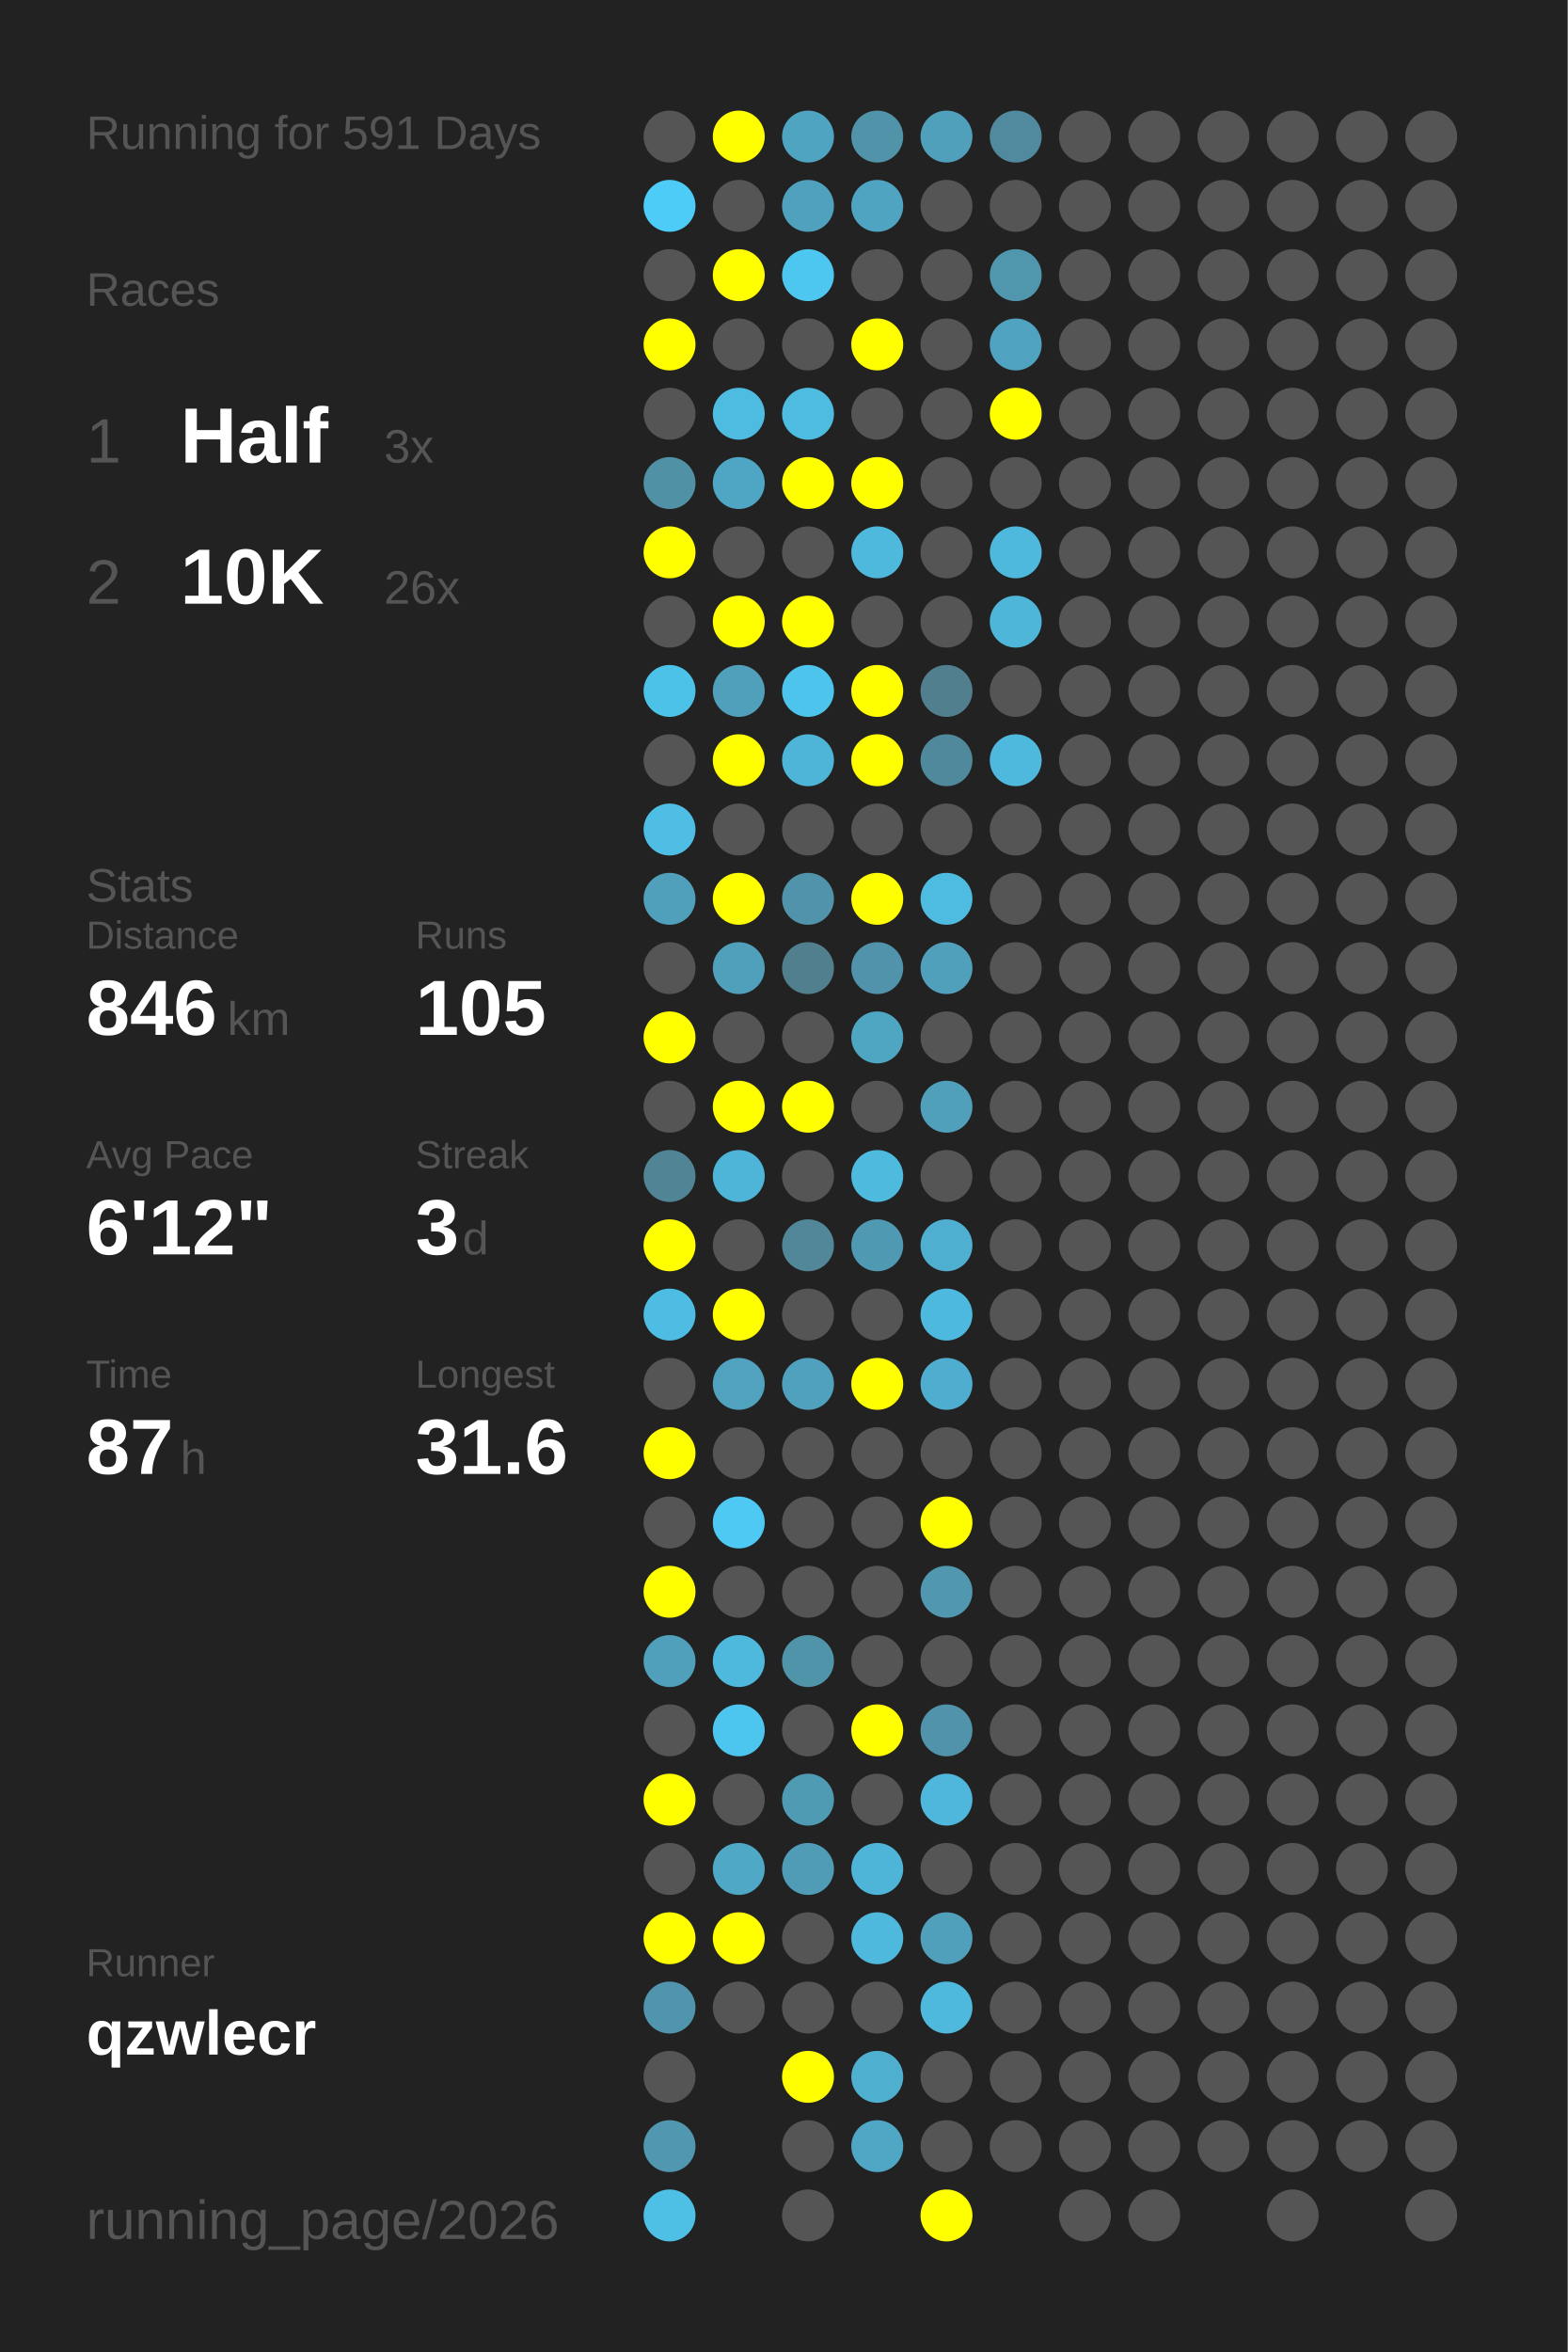
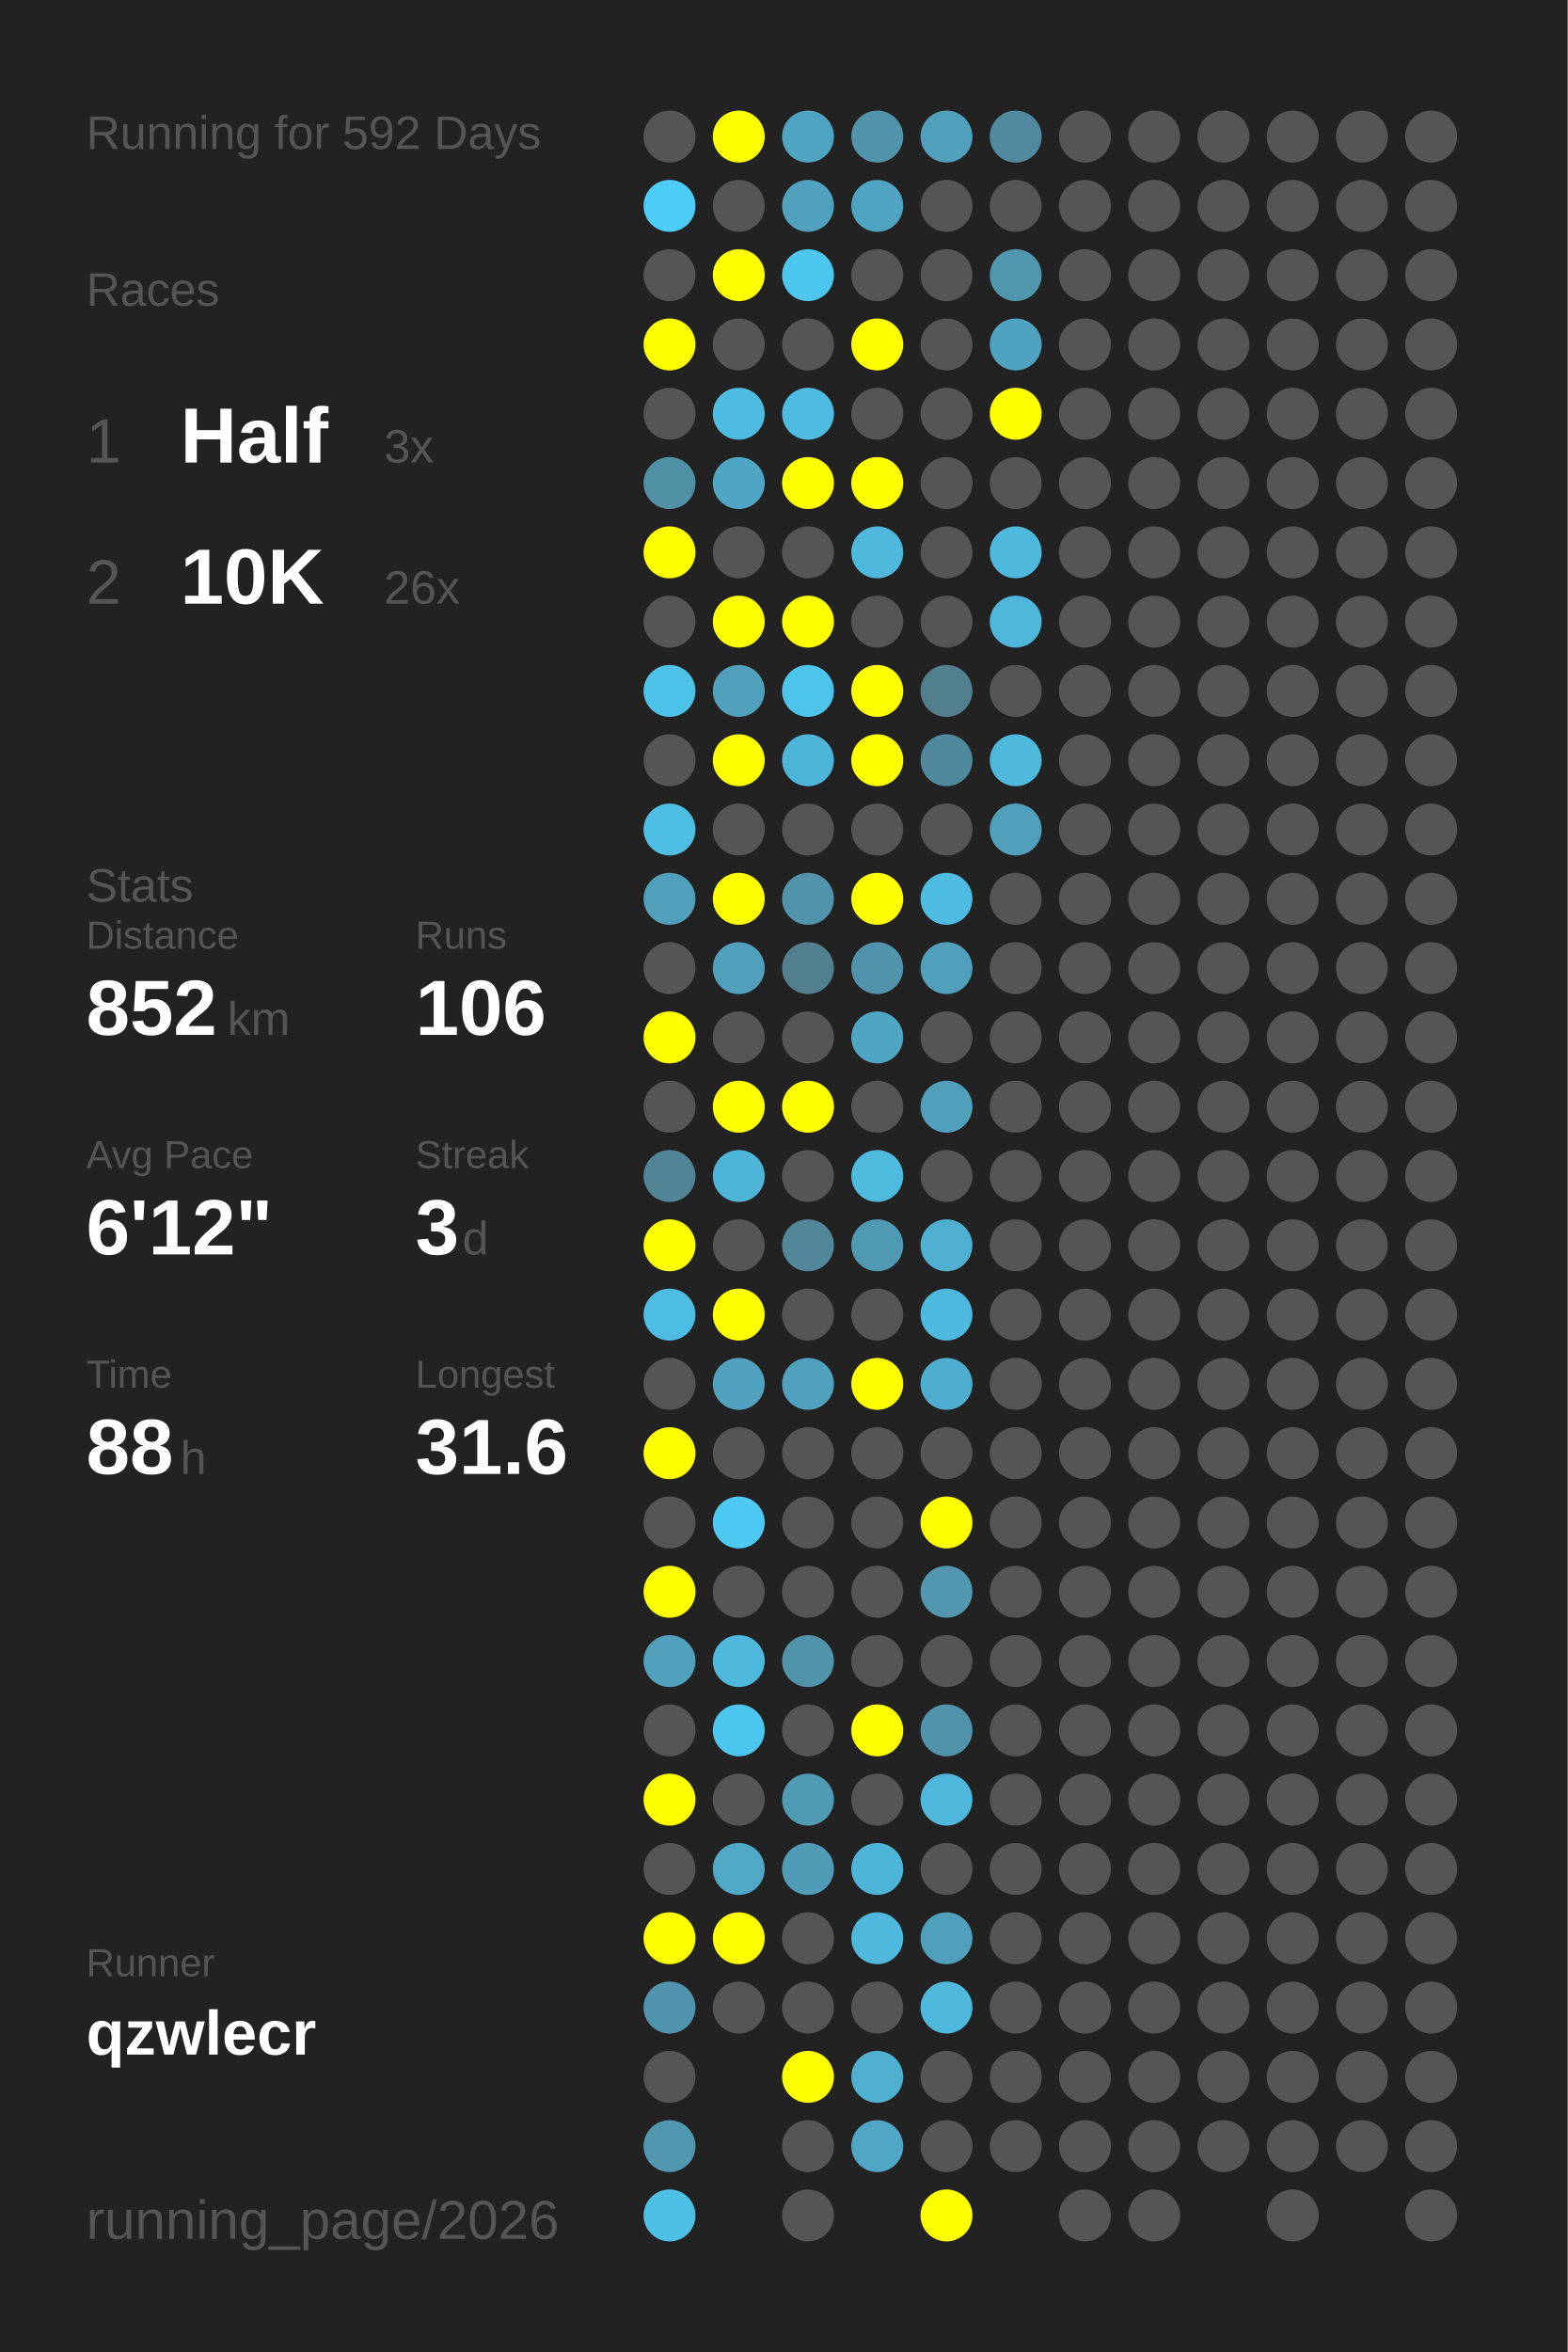
<svg xmlns="http://www.w3.org/2000/svg" baseProfile="full" height="300mm" version="1.1" viewBox="0,0,200,300" width="200mm">
  <defs />
  <rect fill="#222222" height="300" width="200" x="0" y="0" />
-   <text fill="#555555" style="font-size:6px; font-family:Arial;" x="11" y="19">Running for 591 Days</text>
+   <text fill="#555555" style="font-size:6px; font-family:Arial;" x="11" y="19">Running for 592 Days</text>
  <text fill="#555555" style="font-size:6px; font-family:Arial;" x="11" y="39">Races</text>
  <text fill="#555555" style="font-size:8px; font-family:Arial;" x="11" y="59">1</text>
  <text fill="#FFFFFF" style="font-size:10px; font-family:Arial; font-weight:bold;" x="23" y="59">Half</text>
  <text fill="#555555" style="font-size:6px; font-family:Arial;" x="49" y="59">3x</text>
  <text fill="#555555" style="font-size:8px; font-family:Arial;" x="11" y="77">2</text>
  <text fill="#FFFFFF" style="font-size:10px; font-family:Arial; font-weight:bold;" x="23" y="77">10K</text>
  <text fill="#555555" style="font-size:6px; font-family:Arial;" x="49" y="77">26x</text>
  <text fill="#555555" style="font-size:6px; font-family:Arial;" x="11" y="115">Stats</text>
  <text fill="#555555" style="font-size:5px; font-family:Arial;" x="11" y="121">Distance</text>
-   <text fill="#FFFFFF" style="font-size:10px; font-family:Arial; font-weight:bold;" x="11" y="132">846</text>
+   <text fill="#FFFFFF" style="font-size:10px; font-family:Arial; font-weight:bold;" x="11" y="132">852</text>
  <text fill="#555555" style="font-size:6px; font-family:Arial;" x="29" y="132">km</text>
  <text fill="#555555" style="font-size:5px; font-family:Arial;" x="53" y="121">Runs</text>
-   <text fill="#FFFFFF" style="font-size:10px; font-family:Arial; font-weight:bold;" x="53" y="132">105</text>
+   <text fill="#FFFFFF" style="font-size:10px; font-family:Arial; font-weight:bold;" x="53" y="132">106</text>
  <text fill="#555555" style="font-size:5px; font-family:Arial;" x="11" y="149">Avg Pace</text>
  <text fill="#FFFFFF" style="font-size:10px; font-family:Arial; font-weight:bold;" x="11" y="160">6'12"</text>
  <text fill="#555555" style="font-size:5px; font-family:Arial;" x="53" y="149">Streak</text>
  <text fill="#FFFFFF" style="font-size:10px; font-family:Arial; font-weight:bold;" x="53" y="160">3</text>
  <text fill="#555555" style="font-size:6px; font-family:Arial;" x="59" y="160">d</text>
  <text fill="#555555" style="font-size:5px; font-family:Arial;" x="11" y="177">Time</text>
-   <text fill="#FFFFFF" style="font-size:10px; font-family:Arial; font-weight:bold;" x="11" y="188">87</text>
+   <text fill="#FFFFFF" style="font-size:10px; font-family:Arial; font-weight:bold;" x="11" y="188">88</text>
  <text fill="#555555" style="font-size:6px; font-family:Arial;" x="23" y="188">h</text>
  <text fill="#555555" style="font-size:5px; font-family:Arial;" x="53" y="177">Longest</text>
  <text fill="#FFFFFF" style="font-size:10px; font-family:Arial; font-weight:bold;" x="53" y="188">31.6</text>
  <text fill="#555555" style="font-size:5px; font-family:Arial;" x="11" y="252.065">Runner</text>
  <text fill="#FFFFFF" style="font-size:8px; font-family:Arial; font-weight:bold;" x="11" y="262.065">qzwlecr</text>
  <text fill="#555555" style="font-size:7px; font-family:Arial;" x="11" y="285.581">running_page/2026</text>
  <circle cx="85.417" cy="17.419" fill="#555555" r="3.312" />
  <circle cx="85.417" cy="26.258" fill="#4dccf7" r="3.312" />
  <circle cx="85.417" cy="35.097" fill="#555555" r="3.312" />
  <circle cx="85.417" cy="43.935" fill="#FFFF00" r="3.312" />
  <circle cx="85.417" cy="52.774" fill="#555555" r="3.312" />
  <circle cx="85.417" cy="61.613" fill="#5191a6" r="3.312" />
  <circle cx="85.417" cy="70.452" fill="#FFFF00" r="3.312" />
  <circle cx="85.417" cy="79.29" fill="#555555" r="3.312" />
  <circle cx="85.417" cy="88.129" fill="#4dc2e9" r="3.312" />
  <circle cx="85.417" cy="96.968" fill="#555555" r="3.312" />
  <circle cx="85.417" cy="105.806" fill="#4ebee4" r="3.312" />
  <circle cx="85.417" cy="114.645" fill="#50a0bb" r="3.312" />
  <circle cx="85.417" cy="123.484" fill="#555555" r="3.312" />
  <circle cx="85.417" cy="132.323" fill="#FFFF00" r="3.312" />
  <circle cx="85.417" cy="141.161" fill="#555555" r="3.312" />
  <circle cx="85.417" cy="150" fill="#518596" r="3.312" />
  <circle cx="85.417" cy="158.839" fill="#FFFF00" r="3.312" />
  <circle cx="85.417" cy="167.677" fill="#4ebde3" r="3.312" />
  <circle cx="85.417" cy="176.516" fill="#555555" r="3.312" />
  <circle cx="85.417" cy="185.355" fill="#FFFF00" r="3.312" />
  <circle cx="85.417" cy="194.194" fill="#555555" r="3.312" />
  <circle cx="85.417" cy="203.032" fill="#FFFF00" r="3.312" />
  <circle cx="85.417" cy="211.871" fill="#50a0bb" r="3.312" />
  <circle cx="85.417" cy="220.71" fill="#555555" r="3.312" />
  <circle cx="85.417" cy="229.548" fill="#FFFF00" r="3.312" />
  <circle cx="85.417" cy="238.387" fill="#555555" r="3.312" />
  <circle cx="85.417" cy="247.226" fill="#FFFF00" r="3.312" />
  <circle cx="85.417" cy="256.065" fill="#5095ad" r="3.312" />
  <circle cx="85.417" cy="264.903" fill="#555555" r="3.312" />
  <circle cx="85.417" cy="273.742" fill="#5097af" r="3.312" />
  <circle cx="85.417" cy="282.581" fill="#4ec0e6" r="3.312" />
  <circle cx="94.25" cy="17.419" fill="#FFFF00" r="3.312" />
  <circle cx="94.25" cy="26.258" fill="#555555" r="3.312" />
  <circle cx="94.25" cy="35.097" fill="#FFFF00" r="3.312" />
  <circle cx="94.25" cy="43.935" fill="#555555" r="3.312" />
  <circle cx="94.25" cy="52.774" fill="#4ebce1" r="3.312" />
  <circle cx="94.25" cy="61.613" fill="#4fa6c4" r="3.312" />
  <circle cx="94.25" cy="70.452" fill="#555555" r="3.312" />
  <circle cx="94.25" cy="79.29" fill="#FFFF00" r="3.312" />
  <circle cx="94.25" cy="88.129" fill="#50a0bb" r="3.312" />
  <circle cx="94.25" cy="96.968" fill="#FFFF00" r="3.312" />
  <circle cx="94.25" cy="105.806" fill="#555555" r="3.312" />
  <circle cx="94.25" cy="114.645" fill="#FFFF00" r="3.312" />
  <circle cx="94.25" cy="123.484" fill="#50a0bb" r="3.312" />
  <circle cx="94.25" cy="132.323" fill="#555555" r="3.312" />
  <circle cx="94.25" cy="141.161" fill="#FFFF00" r="3.312" />
  <circle cx="94.25" cy="150" fill="#4eb5d8" r="3.312" />
  <circle cx="94.25" cy="158.839" fill="#555555" r="3.312" />
  <circle cx="94.25" cy="167.677" fill="#FFFF00" r="3.312" />
  <circle cx="94.25" cy="176.516" fill="#50a2be" r="3.312" />
  <circle cx="94.25" cy="185.355" fill="#555555" r="3.312" />
  <circle cx="94.25" cy="194.194" fill="#4dc9f3" r="3.312" />
  <circle cx="94.25" cy="203.032" fill="#555555" r="3.312" />
  <circle cx="94.25" cy="211.871" fill="#4eb9dd" r="3.312" />
  <circle cx="94.25" cy="220.71" fill="#4dc6ef" r="3.312" />
  <circle cx="94.25" cy="229.548" fill="#555555" r="3.312" />
  <circle cx="94.25" cy="238.387" fill="#4fa8c6" r="3.312" />
  <circle cx="94.25" cy="247.226" fill="#FFFF00" r="3.312" />
  <circle cx="94.25" cy="256.065" fill="#555555" r="3.312" />
  <circle cx="103.083" cy="17.419" fill="#4fa4c1" r="3.312" />
  <circle cx="103.083" cy="26.258" fill="#50a1bd" r="3.312" />
  <circle cx="103.083" cy="35.097" fill="#4dc7f0" r="3.312" />
  <circle cx="103.083" cy="43.935" fill="#555555" r="3.312" />
  <circle cx="103.083" cy="52.774" fill="#4ebce1" r="3.312" />
  <circle cx="103.083" cy="61.613" fill="#FFFF00" r="3.312" />
  <circle cx="103.083" cy="70.452" fill="#555555" r="3.312" />
  <circle cx="103.083" cy="79.29" fill="#FFFF00" r="3.312" />
  <circle cx="103.083" cy="88.129" fill="#4dc4ec" r="3.312" />
  <circle cx="103.083" cy="96.968" fill="#4eb5d8" r="3.312" />
  <circle cx="103.083" cy="105.806" fill="#555555" r="3.312" />
  <circle cx="103.083" cy="114.645" fill="#5093aa" r="3.312" />
  <circle cx="103.083" cy="123.484" fill="#527f8e" r="3.312" />
  <circle cx="103.083" cy="132.323" fill="#555555" r="3.312" />
  <circle cx="103.083" cy="141.161" fill="#FFFF00" r="3.312" />
  <circle cx="103.083" cy="150" fill="#555555" r="3.312" />
  <circle cx="103.083" cy="158.839" fill="#518799" r="3.312" />
  <circle cx="103.083" cy="167.677" fill="#555555" r="3.312" />
  <circle cx="103.083" cy="176.516" fill="#50a1bd" r="3.312" />
  <circle cx="103.083" cy="185.355" fill="#555555" r="3.312" />
  <circle cx="103.083" cy="194.194" fill="#555555" r="3.312" />
  <circle cx="103.083" cy="203.032" fill="#555555" r="3.312" />
  <circle cx="103.083" cy="211.871" fill="#5094aa" r="3.312" />
  <circle cx="103.083" cy="220.71" fill="#555555" r="3.312" />
  <circle cx="103.083" cy="229.548" fill="#509bb4" r="3.312" />
  <circle cx="103.083" cy="238.387" fill="#509cb6" r="3.312" />
  <circle cx="103.083" cy="247.226" fill="#555555" r="3.312" />
  <circle cx="103.083" cy="256.065" fill="#555555" r="3.312" />
  <circle cx="103.083" cy="264.903" fill="#FFFF00" r="3.312" />
  <circle cx="103.083" cy="273.742" fill="#555555" r="3.312" />
  <circle cx="103.083" cy="282.581" fill="#555555" r="3.312" />
  <circle cx="111.917" cy="17.419" fill="#5193a9" r="3.312" />
  <circle cx="111.917" cy="26.258" fill="#4fa4c1" r="3.312" />
  <circle cx="111.917" cy="35.097" fill="#555555" r="3.312" />
  <circle cx="111.917" cy="43.935" fill="#FFFF00" r="3.312" />
  <circle cx="111.917" cy="52.774" fill="#555555" r="3.312" />
  <circle cx="111.917" cy="61.613" fill="#FFFF00" r="3.312" />
  <circle cx="111.917" cy="70.452" fill="#4eb9dd" r="3.312" />
  <circle cx="111.917" cy="79.29" fill="#555555" r="3.312" />
  <circle cx="111.917" cy="88.129" fill="#FFFF00" r="3.312" />
  <circle cx="111.917" cy="96.968" fill="#FFFF00" r="3.312" />
  <circle cx="111.917" cy="105.806" fill="#555555" r="3.312" />
  <circle cx="111.917" cy="114.645" fill="#FFFF00" r="3.312" />
  <circle cx="111.917" cy="123.484" fill="#5093aa" r="3.312" />
  <circle cx="111.917" cy="132.323" fill="#4fa6c3" r="3.312" />
  <circle cx="111.917" cy="141.161" fill="#555555" r="3.312" />
  <circle cx="111.917" cy="150" fill="#4ebade" r="3.312" />
  <circle cx="111.917" cy="158.839" fill="#5099b2" r="3.312" />
  <circle cx="111.917" cy="167.677" fill="#555555" r="3.312" />
  <circle cx="111.917" cy="176.516" fill="#FFFF00" r="3.312" />
  <circle cx="111.917" cy="185.355" fill="#555555" r="3.312" />
  <circle cx="111.917" cy="194.194" fill="#555555" r="3.312" />
  <circle cx="111.917" cy="203.032" fill="#555555" r="3.312" />
  <circle cx="111.917" cy="211.871" fill="#555555" r="3.312" />
  <circle cx="111.917" cy="220.71" fill="#FFFF00" r="3.312" />
  <circle cx="111.917" cy="229.548" fill="#555555" r="3.312" />
  <circle cx="111.917" cy="238.387" fill="#4eb5d8" r="3.312" />
  <circle cx="111.917" cy="247.226" fill="#4eb9dd" r="3.312" />
  <circle cx="111.917" cy="256.065" fill="#555555" r="3.312" />
  <circle cx="111.917" cy="264.903" fill="#4fafcf" r="3.312" />
  <circle cx="111.917" cy="273.742" fill="#4fa7c5" r="3.312" />
  <circle cx="120.75" cy="17.419" fill="#50a0bb" r="3.312" />
  <circle cx="120.75" cy="26.258" fill="#555555" r="3.312" />
  <circle cx="120.75" cy="35.097" fill="#555555" r="3.312" />
  <circle cx="120.75" cy="43.935" fill="#555555" r="3.312" />
  <circle cx="120.75" cy="52.774" fill="#555555" r="3.312" />
  <circle cx="120.75" cy="61.613" fill="#555555" r="3.312" />
  <circle cx="120.75" cy="70.452" fill="#555555" r="3.312" />
  <circle cx="120.75" cy="79.29" fill="#555555" r="3.312" />
  <circle cx="120.75" cy="88.129" fill="#527f8e" r="3.312" />
  <circle cx="120.75" cy="96.968" fill="#51899c" r="3.312" />
  <circle cx="120.75" cy="105.806" fill="#555555" r="3.312" />
  <circle cx="120.75" cy="114.645" fill="#4ebbe0" r="3.312" />
  <circle cx="120.75" cy="123.484" fill="#50a0bb" r="3.312" />
  <circle cx="120.75" cy="132.323" fill="#555555" r="3.312" />
  <circle cx="120.75" cy="141.161" fill="#50a0bb" r="3.312" />
  <circle cx="120.75" cy="150" fill="#555555" r="3.312" />
  <circle cx="120.75" cy="158.839" fill="#4fafd0" r="3.312" />
  <circle cx="120.75" cy="167.677" fill="#4eb9de" r="3.312" />
  <circle cx="120.75" cy="176.516" fill="#4faecf" r="3.312" />
  <circle cx="120.75" cy="185.355" fill="#555555" r="3.312" />
  <circle cx="120.75" cy="194.194" fill="#FFFF00" r="3.312" />
  <circle cx="120.75" cy="203.032" fill="#5097af" r="3.312" />
  <circle cx="120.75" cy="211.871" fill="#555555" r="3.312" />
  <circle cx="120.75" cy="220.71" fill="#5193aa" r="3.312" />
  <circle cx="120.75" cy="229.548" fill="#4eb7db" r="3.312" />
  <circle cx="120.75" cy="238.387" fill="#555555" r="3.312" />
  <circle cx="120.75" cy="247.226" fill="#50a0bb" r="3.312" />
  <circle cx="120.75" cy="256.065" fill="#4eb9dd" r="3.312" />
  <circle cx="120.75" cy="264.903" fill="#555555" r="3.312" />
  <circle cx="120.75" cy="273.742" fill="#555555" r="3.312" />
  <circle cx="120.75" cy="282.581" fill="#FFFF00" r="3.312" />
  <circle cx="129.583" cy="17.419" fill="#518a9e" r="3.312" />
  <circle cx="129.583" cy="26.258" fill="#555555" r="3.312" />
  <circle cx="129.583" cy="35.097" fill="#5097ae" r="3.312" />
  <circle cx="129.583" cy="43.935" fill="#4fa3c0" r="3.312" />
  <circle cx="129.583" cy="52.774" fill="#FFFF00" r="3.312" />
  <circle cx="129.583" cy="61.613" fill="#555555" r="3.312" />
  <circle cx="129.583" cy="70.452" fill="#4eb9dd" r="3.312" />
  <circle cx="129.583" cy="79.29" fill="#4eb6d9" r="3.312" />
  <circle cx="129.583" cy="88.129" fill="#555555" r="3.312" />
  <circle cx="129.583" cy="96.968" fill="#4eb9dd" r="3.312" />
-   <circle cx="129.583" cy="105.806" fill="#555555" r="3.312" />
+   <circle cx="129.583" cy="105.806" fill="#50a0bb" r="3.312" />
  <circle cx="129.583" cy="114.645" fill="#555555" r="3.312" />
  <circle cx="129.583" cy="123.484" fill="#555555" r="3.312" />
  <circle cx="129.583" cy="132.323" fill="#555555" r="3.312" />
  <circle cx="129.583" cy="141.161" fill="#555555" r="3.312" />
  <circle cx="129.583" cy="150" fill="#555555" r="3.312" />
  <circle cx="129.583" cy="158.839" fill="#555555" r="3.312" />
  <circle cx="129.583" cy="167.677" fill="#555555" r="3.312" />
  <circle cx="129.583" cy="176.516" fill="#555555" r="3.312" />
  <circle cx="129.583" cy="185.355" fill="#555555" r="3.312" />
  <circle cx="129.583" cy="194.194" fill="#555555" r="3.312" />
  <circle cx="129.583" cy="203.032" fill="#555555" r="3.312" />
  <circle cx="129.583" cy="211.871" fill="#555555" r="3.312" />
  <circle cx="129.583" cy="220.71" fill="#555555" r="3.312" />
  <circle cx="129.583" cy="229.548" fill="#555555" r="3.312" />
  <circle cx="129.583" cy="238.387" fill="#555555" r="3.312" />
  <circle cx="129.583" cy="247.226" fill="#555555" r="3.312" />
  <circle cx="129.583" cy="256.065" fill="#555555" r="3.312" />
  <circle cx="129.583" cy="264.903" fill="#555555" r="3.312" />
  <circle cx="129.583" cy="273.742" fill="#555555" r="3.312" />
  <circle cx="138.417" cy="17.419" fill="#555555" r="3.312" />
  <circle cx="138.417" cy="26.258" fill="#555555" r="3.312" />
  <circle cx="138.417" cy="35.097" fill="#555555" r="3.312" />
  <circle cx="138.417" cy="43.935" fill="#555555" r="3.312" />
  <circle cx="138.417" cy="52.774" fill="#555555" r="3.312" />
  <circle cx="138.417" cy="61.613" fill="#555555" r="3.312" />
  <circle cx="138.417" cy="70.452" fill="#555555" r="3.312" />
  <circle cx="138.417" cy="79.29" fill="#555555" r="3.312" />
  <circle cx="138.417" cy="88.129" fill="#555555" r="3.312" />
  <circle cx="138.417" cy="96.968" fill="#555555" r="3.312" />
  <circle cx="138.417" cy="105.806" fill="#555555" r="3.312" />
  <circle cx="138.417" cy="114.645" fill="#555555" r="3.312" />
  <circle cx="138.417" cy="123.484" fill="#555555" r="3.312" />
  <circle cx="138.417" cy="132.323" fill="#555555" r="3.312" />
  <circle cx="138.417" cy="141.161" fill="#555555" r="3.312" />
  <circle cx="138.417" cy="150" fill="#555555" r="3.312" />
  <circle cx="138.417" cy="158.839" fill="#555555" r="3.312" />
  <circle cx="138.417" cy="167.677" fill="#555555" r="3.312" />
  <circle cx="138.417" cy="176.516" fill="#555555" r="3.312" />
  <circle cx="138.417" cy="185.355" fill="#555555" r="3.312" />
  <circle cx="138.417" cy="194.194" fill="#555555" r="3.312" />
  <circle cx="138.417" cy="203.032" fill="#555555" r="3.312" />
  <circle cx="138.417" cy="211.871" fill="#555555" r="3.312" />
  <circle cx="138.417" cy="220.71" fill="#555555" r="3.312" />
  <circle cx="138.417" cy="229.548" fill="#555555" r="3.312" />
  <circle cx="138.417" cy="238.387" fill="#555555" r="3.312" />
  <circle cx="138.417" cy="247.226" fill="#555555" r="3.312" />
  <circle cx="138.417" cy="256.065" fill="#555555" r="3.312" />
  <circle cx="138.417" cy="264.903" fill="#555555" r="3.312" />
  <circle cx="138.417" cy="273.742" fill="#555555" r="3.312" />
  <circle cx="138.417" cy="282.581" fill="#555555" r="3.312" />
  <circle cx="147.25" cy="17.419" fill="#555555" r="3.312" />
  <circle cx="147.25" cy="26.258" fill="#555555" r="3.312" />
  <circle cx="147.25" cy="35.097" fill="#555555" r="3.312" />
  <circle cx="147.25" cy="43.935" fill="#555555" r="3.312" />
  <circle cx="147.25" cy="52.774" fill="#555555" r="3.312" />
  <circle cx="147.25" cy="61.613" fill="#555555" r="3.312" />
  <circle cx="147.25" cy="70.452" fill="#555555" r="3.312" />
  <circle cx="147.25" cy="79.29" fill="#555555" r="3.312" />
  <circle cx="147.25" cy="88.129" fill="#555555" r="3.312" />
  <circle cx="147.25" cy="96.968" fill="#555555" r="3.312" />
  <circle cx="147.25" cy="105.806" fill="#555555" r="3.312" />
  <circle cx="147.25" cy="114.645" fill="#555555" r="3.312" />
  <circle cx="147.25" cy="123.484" fill="#555555" r="3.312" />
  <circle cx="147.25" cy="132.323" fill="#555555" r="3.312" />
  <circle cx="147.25" cy="141.161" fill="#555555" r="3.312" />
  <circle cx="147.25" cy="150" fill="#555555" r="3.312" />
  <circle cx="147.25" cy="158.839" fill="#555555" r="3.312" />
  <circle cx="147.25" cy="167.677" fill="#555555" r="3.312" />
  <circle cx="147.25" cy="176.516" fill="#555555" r="3.312" />
  <circle cx="147.25" cy="185.355" fill="#555555" r="3.312" />
  <circle cx="147.25" cy="194.194" fill="#555555" r="3.312" />
  <circle cx="147.25" cy="203.032" fill="#555555" r="3.312" />
  <circle cx="147.25" cy="211.871" fill="#555555" r="3.312" />
  <circle cx="147.25" cy="220.71" fill="#555555" r="3.312" />
  <circle cx="147.25" cy="229.548" fill="#555555" r="3.312" />
  <circle cx="147.25" cy="238.387" fill="#555555" r="3.312" />
  <circle cx="147.25" cy="247.226" fill="#555555" r="3.312" />
  <circle cx="147.25" cy="256.065" fill="#555555" r="3.312" />
  <circle cx="147.25" cy="264.903" fill="#555555" r="3.312" />
  <circle cx="147.25" cy="273.742" fill="#555555" r="3.312" />
  <circle cx="147.25" cy="282.581" fill="#555555" r="3.312" />
  <circle cx="156.083" cy="17.419" fill="#555555" r="3.312" />
  <circle cx="156.083" cy="26.258" fill="#555555" r="3.312" />
  <circle cx="156.083" cy="35.097" fill="#555555" r="3.312" />
  <circle cx="156.083" cy="43.935" fill="#555555" r="3.312" />
  <circle cx="156.083" cy="52.774" fill="#555555" r="3.312" />
  <circle cx="156.083" cy="61.613" fill="#555555" r="3.312" />
  <circle cx="156.083" cy="70.452" fill="#555555" r="3.312" />
  <circle cx="156.083" cy="79.29" fill="#555555" r="3.312" />
  <circle cx="156.083" cy="88.129" fill="#555555" r="3.312" />
  <circle cx="156.083" cy="96.968" fill="#555555" r="3.312" />
  <circle cx="156.083" cy="105.806" fill="#555555" r="3.312" />
  <circle cx="156.083" cy="114.645" fill="#555555" r="3.312" />
  <circle cx="156.083" cy="123.484" fill="#555555" r="3.312" />
  <circle cx="156.083" cy="132.323" fill="#555555" r="3.312" />
  <circle cx="156.083" cy="141.161" fill="#555555" r="3.312" />
  <circle cx="156.083" cy="150" fill="#555555" r="3.312" />
  <circle cx="156.083" cy="158.839" fill="#555555" r="3.312" />
  <circle cx="156.083" cy="167.677" fill="#555555" r="3.312" />
  <circle cx="156.083" cy="176.516" fill="#555555" r="3.312" />
  <circle cx="156.083" cy="185.355" fill="#555555" r="3.312" />
  <circle cx="156.083" cy="194.194" fill="#555555" r="3.312" />
  <circle cx="156.083" cy="203.032" fill="#555555" r="3.312" />
  <circle cx="156.083" cy="211.871" fill="#555555" r="3.312" />
  <circle cx="156.083" cy="220.71" fill="#555555" r="3.312" />
  <circle cx="156.083" cy="229.548" fill="#555555" r="3.312" />
  <circle cx="156.083" cy="238.387" fill="#555555" r="3.312" />
  <circle cx="156.083" cy="247.226" fill="#555555" r="3.312" />
  <circle cx="156.083" cy="256.065" fill="#555555" r="3.312" />
  <circle cx="156.083" cy="264.903" fill="#555555" r="3.312" />
  <circle cx="156.083" cy="273.742" fill="#555555" r="3.312" />
  <circle cx="164.917" cy="17.419" fill="#555555" r="3.312" />
  <circle cx="164.917" cy="26.258" fill="#555555" r="3.312" />
  <circle cx="164.917" cy="35.097" fill="#555555" r="3.312" />
  <circle cx="164.917" cy="43.935" fill="#555555" r="3.312" />
  <circle cx="164.917" cy="52.774" fill="#555555" r="3.312" />
  <circle cx="164.917" cy="61.613" fill="#555555" r="3.312" />
  <circle cx="164.917" cy="70.452" fill="#555555" r="3.312" />
  <circle cx="164.917" cy="79.29" fill="#555555" r="3.312" />
  <circle cx="164.917" cy="88.129" fill="#555555" r="3.312" />
  <circle cx="164.917" cy="96.968" fill="#555555" r="3.312" />
  <circle cx="164.917" cy="105.806" fill="#555555" r="3.312" />
  <circle cx="164.917" cy="114.645" fill="#555555" r="3.312" />
  <circle cx="164.917" cy="123.484" fill="#555555" r="3.312" />
  <circle cx="164.917" cy="132.323" fill="#555555" r="3.312" />
  <circle cx="164.917" cy="141.161" fill="#555555" r="3.312" />
  <circle cx="164.917" cy="150" fill="#555555" r="3.312" />
  <circle cx="164.917" cy="158.839" fill="#555555" r="3.312" />
  <circle cx="164.917" cy="167.677" fill="#555555" r="3.312" />
  <circle cx="164.917" cy="176.516" fill="#555555" r="3.312" />
  <circle cx="164.917" cy="185.355" fill="#555555" r="3.312" />
  <circle cx="164.917" cy="194.194" fill="#555555" r="3.312" />
  <circle cx="164.917" cy="203.032" fill="#555555" r="3.312" />
  <circle cx="164.917" cy="211.871" fill="#555555" r="3.312" />
  <circle cx="164.917" cy="220.71" fill="#555555" r="3.312" />
  <circle cx="164.917" cy="229.548" fill="#555555" r="3.312" />
  <circle cx="164.917" cy="238.387" fill="#555555" r="3.312" />
  <circle cx="164.917" cy="247.226" fill="#555555" r="3.312" />
  <circle cx="164.917" cy="256.065" fill="#555555" r="3.312" />
  <circle cx="164.917" cy="264.903" fill="#555555" r="3.312" />
  <circle cx="164.917" cy="273.742" fill="#555555" r="3.312" />
  <circle cx="164.917" cy="282.581" fill="#555555" r="3.312" />
  <circle cx="173.75" cy="17.419" fill="#555555" r="3.312" />
  <circle cx="173.75" cy="26.258" fill="#555555" r="3.312" />
  <circle cx="173.75" cy="35.097" fill="#555555" r="3.312" />
  <circle cx="173.75" cy="43.935" fill="#555555" r="3.312" />
  <circle cx="173.75" cy="52.774" fill="#555555" r="3.312" />
  <circle cx="173.75" cy="61.613" fill="#555555" r="3.312" />
  <circle cx="173.75" cy="70.452" fill="#555555" r="3.312" />
  <circle cx="173.75" cy="79.29" fill="#555555" r="3.312" />
  <circle cx="173.75" cy="88.129" fill="#555555" r="3.312" />
  <circle cx="173.75" cy="96.968" fill="#555555" r="3.312" />
  <circle cx="173.75" cy="105.806" fill="#555555" r="3.312" />
  <circle cx="173.75" cy="114.645" fill="#555555" r="3.312" />
  <circle cx="173.75" cy="123.484" fill="#555555" r="3.312" />
  <circle cx="173.75" cy="132.323" fill="#555555" r="3.312" />
  <circle cx="173.75" cy="141.161" fill="#555555" r="3.312" />
  <circle cx="173.75" cy="150" fill="#555555" r="3.312" />
  <circle cx="173.75" cy="158.839" fill="#555555" r="3.312" />
  <circle cx="173.75" cy="167.677" fill="#555555" r="3.312" />
  <circle cx="173.75" cy="176.516" fill="#555555" r="3.312" />
  <circle cx="173.75" cy="185.355" fill="#555555" r="3.312" />
  <circle cx="173.75" cy="194.194" fill="#555555" r="3.312" />
  <circle cx="173.75" cy="203.032" fill="#555555" r="3.312" />
  <circle cx="173.75" cy="211.871" fill="#555555" r="3.312" />
  <circle cx="173.75" cy="220.71" fill="#555555" r="3.312" />
  <circle cx="173.75" cy="229.548" fill="#555555" r="3.312" />
  <circle cx="173.75" cy="238.387" fill="#555555" r="3.312" />
  <circle cx="173.75" cy="247.226" fill="#555555" r="3.312" />
  <circle cx="173.75" cy="256.065" fill="#555555" r="3.312" />
  <circle cx="173.75" cy="264.903" fill="#555555" r="3.312" />
  <circle cx="173.75" cy="273.742" fill="#555555" r="3.312" />
  <circle cx="182.583" cy="17.419" fill="#555555" r="3.312" />
  <circle cx="182.583" cy="26.258" fill="#555555" r="3.312" />
  <circle cx="182.583" cy="35.097" fill="#555555" r="3.312" />
  <circle cx="182.583" cy="43.935" fill="#555555" r="3.312" />
  <circle cx="182.583" cy="52.774" fill="#555555" r="3.312" />
  <circle cx="182.583" cy="61.613" fill="#555555" r="3.312" />
  <circle cx="182.583" cy="70.452" fill="#555555" r="3.312" />
  <circle cx="182.583" cy="79.29" fill="#555555" r="3.312" />
  <circle cx="182.583" cy="88.129" fill="#555555" r="3.312" />
  <circle cx="182.583" cy="96.968" fill="#555555" r="3.312" />
  <circle cx="182.583" cy="105.806" fill="#555555" r="3.312" />
  <circle cx="182.583" cy="114.645" fill="#555555" r="3.312" />
  <circle cx="182.583" cy="123.484" fill="#555555" r="3.312" />
  <circle cx="182.583" cy="132.323" fill="#555555" r="3.312" />
  <circle cx="182.583" cy="141.161" fill="#555555" r="3.312" />
  <circle cx="182.583" cy="150" fill="#555555" r="3.312" />
  <circle cx="182.583" cy="158.839" fill="#555555" r="3.312" />
  <circle cx="182.583" cy="167.677" fill="#555555" r="3.312" />
  <circle cx="182.583" cy="176.516" fill="#555555" r="3.312" />
  <circle cx="182.583" cy="185.355" fill="#555555" r="3.312" />
  <circle cx="182.583" cy="194.194" fill="#555555" r="3.312" />
  <circle cx="182.583" cy="203.032" fill="#555555" r="3.312" />
  <circle cx="182.583" cy="211.871" fill="#555555" r="3.312" />
  <circle cx="182.583" cy="220.71" fill="#555555" r="3.312" />
  <circle cx="182.583" cy="229.548" fill="#555555" r="3.312" />
  <circle cx="182.583" cy="238.387" fill="#555555" r="3.312" />
  <circle cx="182.583" cy="247.226" fill="#555555" r="3.312" />
  <circle cx="182.583" cy="256.065" fill="#555555" r="3.312" />
  <circle cx="182.583" cy="264.903" fill="#555555" r="3.312" />
  <circle cx="182.583" cy="273.742" fill="#555555" r="3.312" />
  <circle cx="182.583" cy="282.581" fill="#555555" r="3.312" />
</svg>
